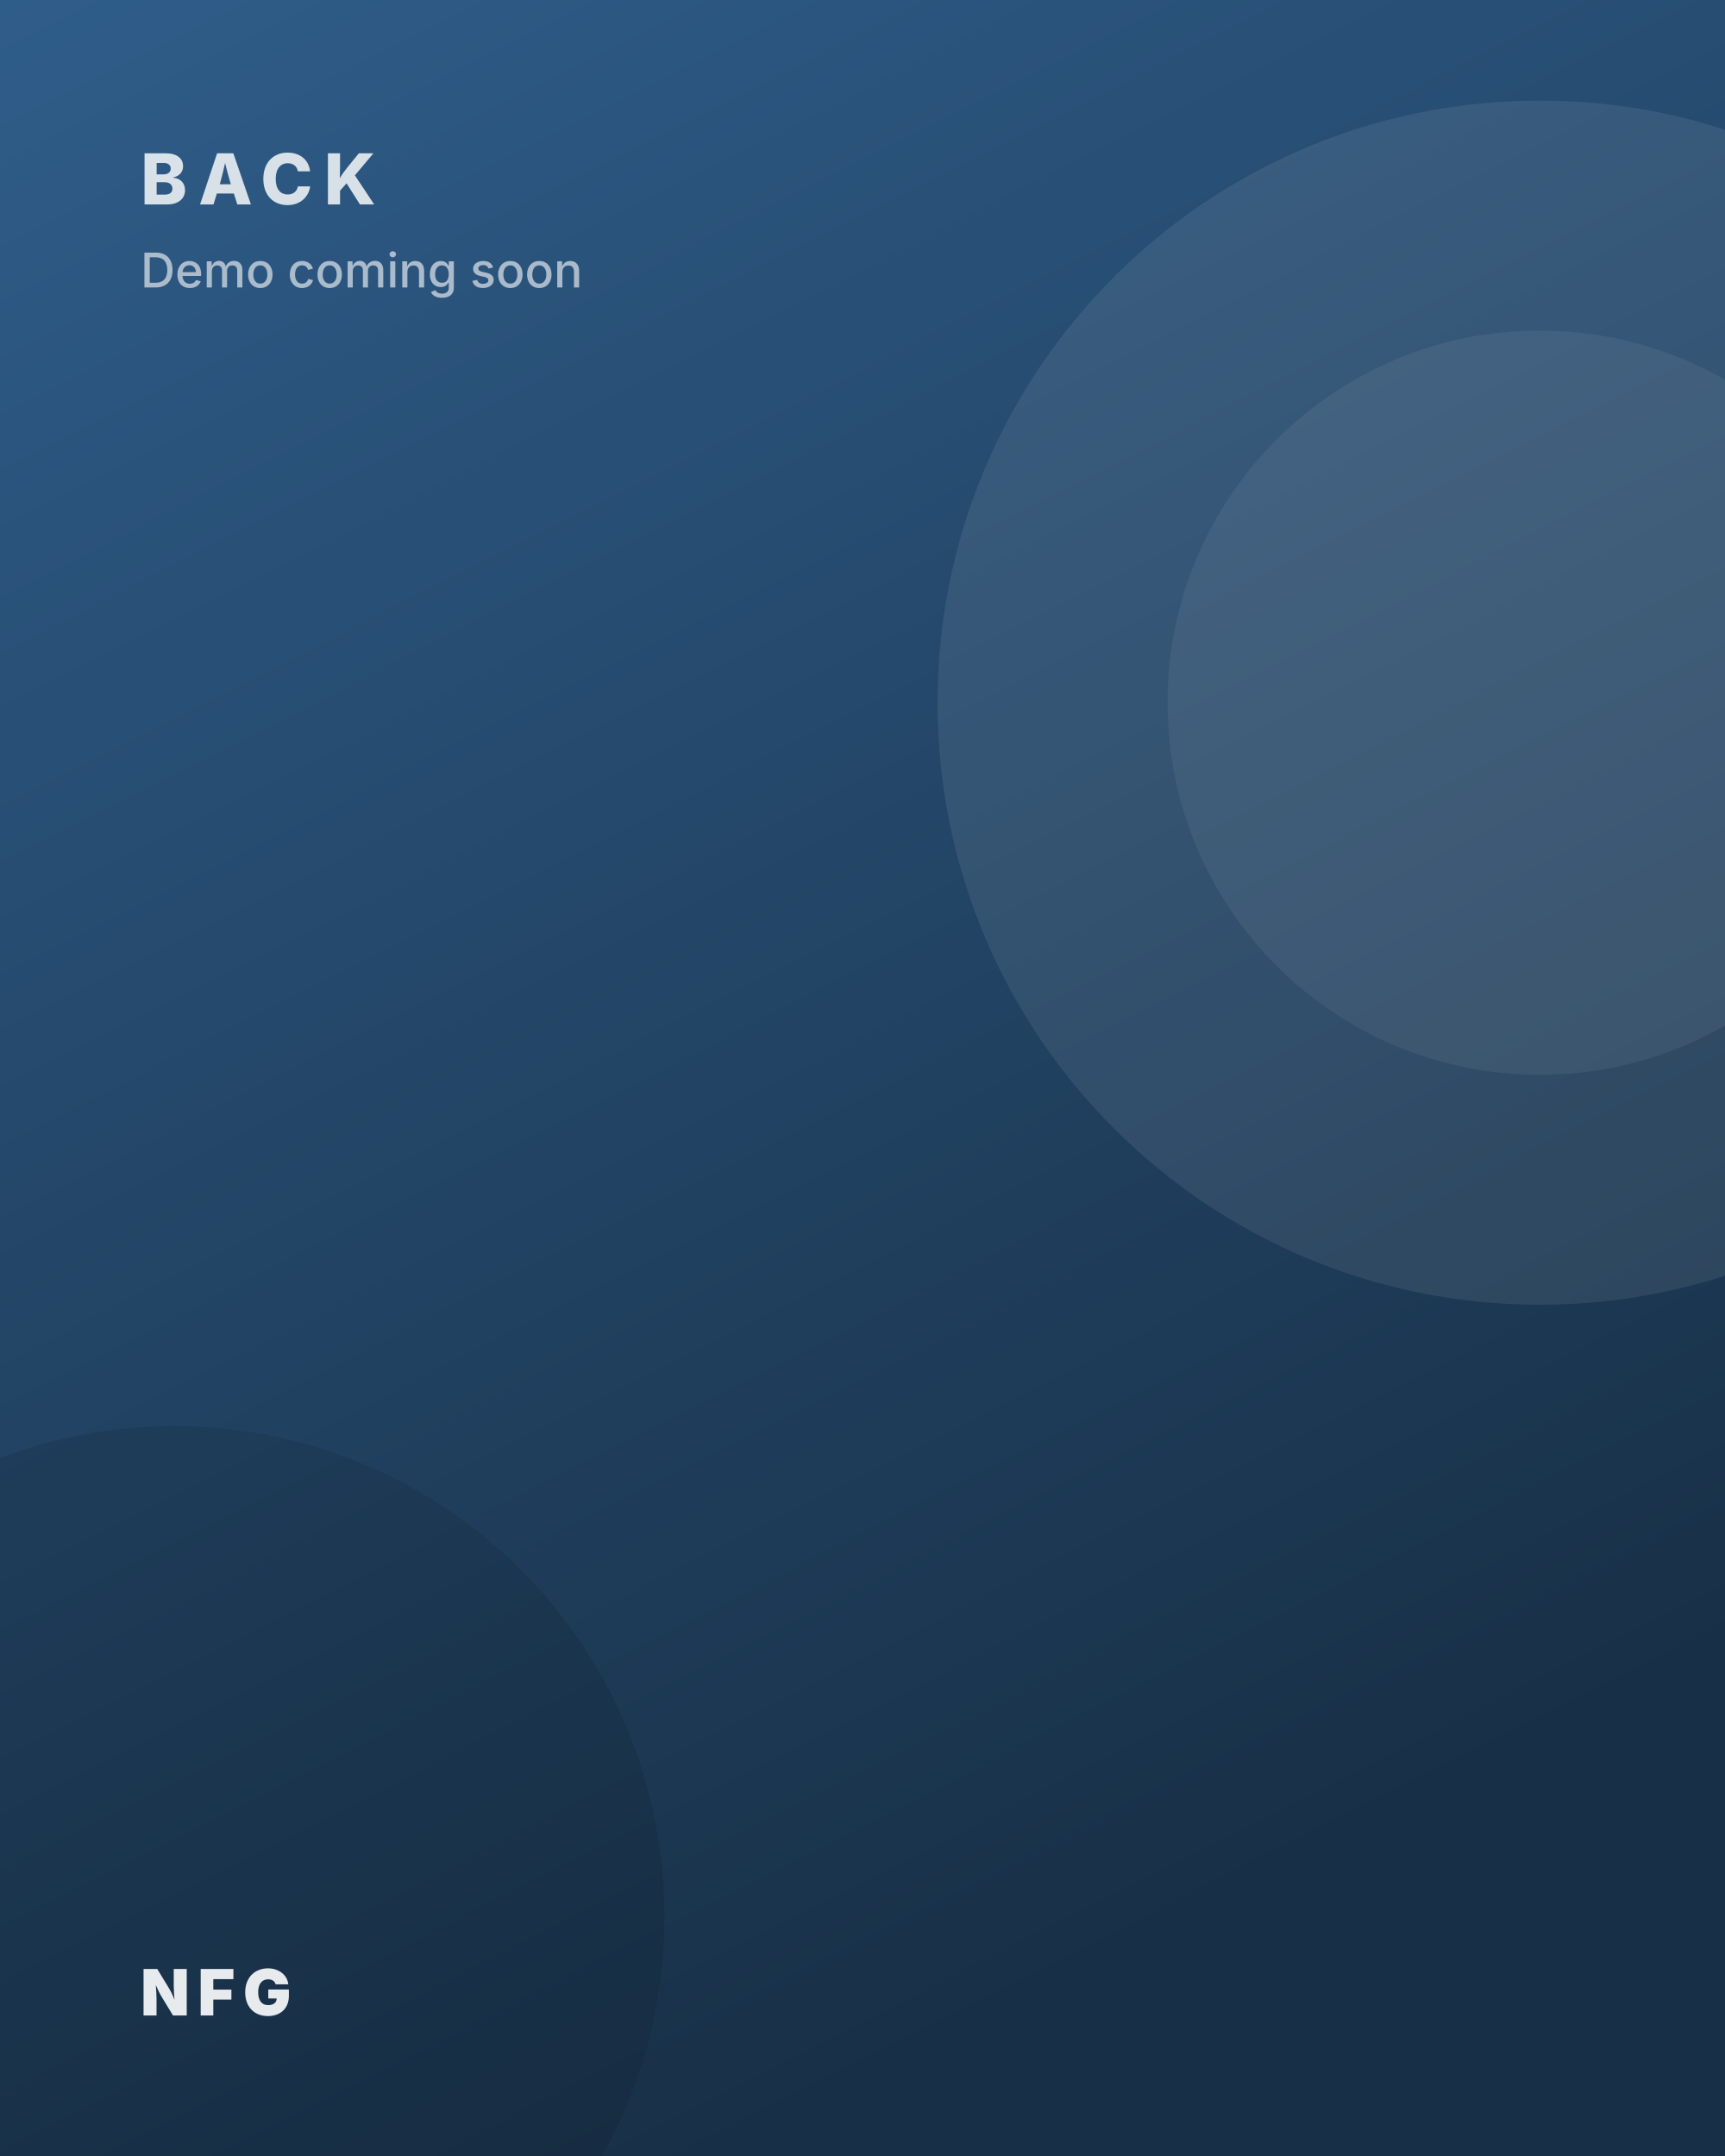
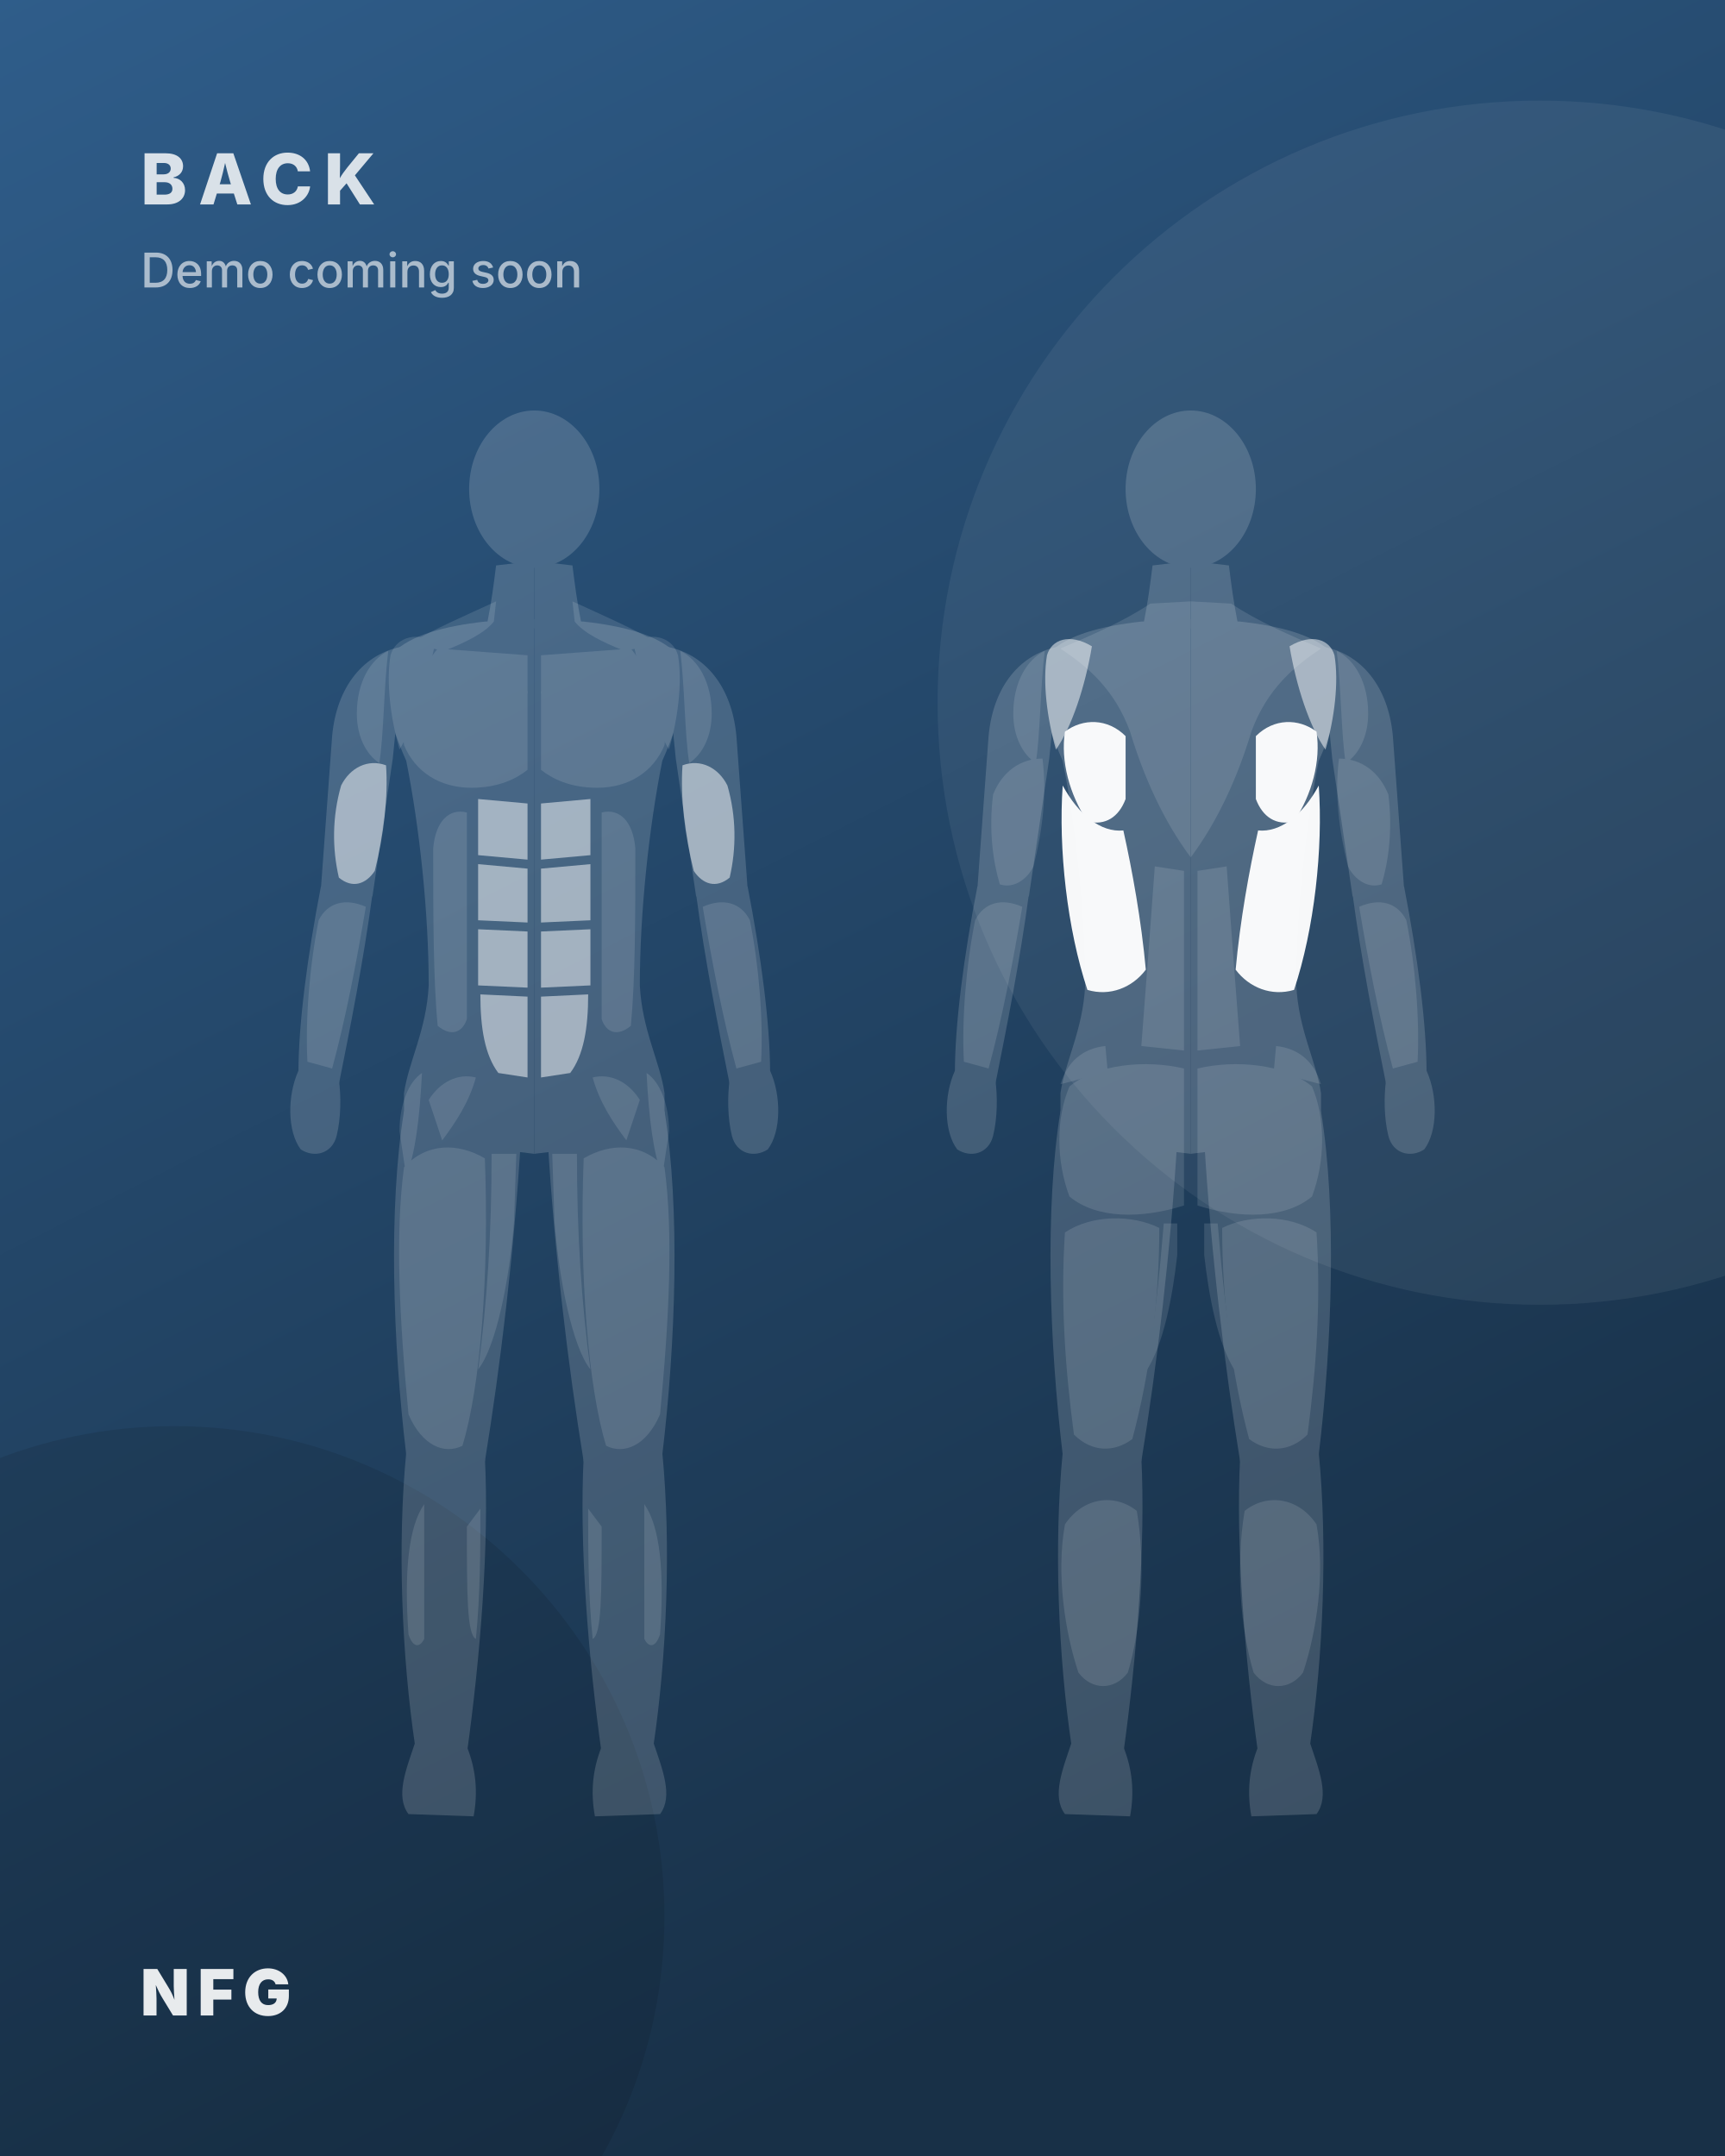
- <svg xmlns="http://www.w3.org/2000/svg" viewBox="0 0 1080 1350" width="1080" height="1350" role="img" aria-label="Inverted Row (placeholder image)">
+ <svg xmlns="http://www.w3.org/2000/svg" viewBox="0 0 1080 1350" width="1080" height="1350" role="img" aria-label="Inverted Row: muscles worked (placeholder image)">
  <defs>
    <linearGradient id="bg" x1="0" y1="0" x2="0.4" y2="1">
      <stop offset="0" stop-color="#2F5D8A" />
      <stop offset="1" stop-color="#183047" />
    </linearGradient>
  </defs>
  <rect width="1080" height="1350" fill="url(#bg)" />
-   <circle cx="964" cy="440" r="377" fill="#FFFFFF" fill-opacity="0.08" />
-   <circle cx="964" cy="440" r="233" fill="#FFFFFF" fill-opacity="0.06" />
+   <circle cx="964" cy="440" r="377" fill="#FFFFFF" fill-opacity="0.06" />
  <circle cx="109" cy="1200" r="307" fill="#000000" fill-opacity="0.10" />
+   <g transform="translate(334.5,250.0) scale(1.4062)">
+     <g opacity="0.16">
+       <ellipse cx="0" cy="40" rx="29" ry="35" fill="#FFFFFF" />
+       <path d="M0,72 L17,74 C18,82 19,90 21,100 L0,102 Z" fill="#FFFFFF" />
+       <path d="M0,72 L17,74 C18,82 19,90 21,100 L0,102 Z" fill="#FFFFFF" transform="scale(-1,1)" />
+       <path d="M0,98 L22,99 C40,101 55,105 63,113 C70,121 66,141 57,161 C51,191 47,229 47,261 C48,281 56,295 58,309 L58,322 C40,330 18,334 0,336 Z" fill="#FFFFFF" />
+       <path d="M0,98 L22,99 C40,101 55,105 63,113 C70,121 66,141 57,161 C51,191 47,229 47,261 C48,281 56,295 58,309 L58,322 C40,330 18,334 0,336 Z" fill="#FFFFFF" transform="scale(-1,1)" />
+       <path d="M58,110 C76,113 88,128 90,150 L95,218 C91,227 77,229 72,221 L63,160 Z" fill="#FFFFFF" />
+       <path d="M58,110 C76,113 88,128 90,150 L95,218 C91,227 77,229 72,221 L63,160 Z" fill="#FFFFFF" transform="scale(-1,1)" />
+       <path d="M72,220 L95,217 C101,248 105,278 105,300 L87,305 C82,280 76,250 72,220 Z" fill="#FFFFFF" />
+       <path d="M72,220 L95,217 C101,248 105,278 105,300 L87,305 C82,280 76,250 72,220 Z" fill="#FFFFFF" transform="scale(-1,1)" />
+       <path d="M87,303 L105,299 C110,310 110,326 104,334 C98,338 90,336 88,328 C86,320 86,310 87,303 Z" fill="#FFFFFF" />
+       <path d="M87,303 L105,299 C110,310 110,326 104,334 C98,338 90,336 88,328 C86,320 86,310 87,303 Z" fill="#FFFFFF" transform="scale(-1,1)" />
+       <path d="M6,330 L58,317 C65,360 63,420 57,470 L22,473 C15,430 9,380 6,330 Z" fill="#FFFFFF" />
+       <path d="M6,330 L58,317 C65,360 63,420 57,470 L22,473 C15,430 9,380 6,330 Z" fill="#FFFFFF" transform="scale(-1,1)" />
+       <path d="M22,471 L57,469 C61,510 59,560 53,600 L30,603 C24,560 20,510 22,471 Z" fill="#FFFFFF" />
+       <path d="M22,471 L57,469 C61,510 59,560 53,600 L30,603 C24,560 20,510 22,471 Z" fill="#FFFFFF" transform="scale(-1,1)" />
+       <path d="M30,600 L53,598 C57,610 62,622 56,630 L27,631 C25,620 26,610 30,600 Z" fill="#FFFFFF" />
+       <path d="M30,600 L53,598 C57,610 62,622 56,630 L27,631 C25,620 26,610 30,600 Z" fill="#FFFFFF" transform="scale(-1,1)" />
+     </g>
+     <g opacity="0.12">
+       <path d="M17,90 C30,96 44,102 56,109 L40,112 C30,108 22,104 18,99 Z" fill="#FFFFFF" />
+       <path d="M17,90 C30,96 44,102 56,109 L40,112 C30,108 22,104 18,99 Z" fill="#FFFFFF" transform="scale(-1,1)" />
+       <path d="M44,108 C54,103 62,107 64,114 C66,126 64,142 60,156 C54,146 48,128 44,108 Z" fill="#FFFFFF" />
+       <path d="M44,108 C54,103 62,107 64,114 C66,126 64,142 60,156 C54,146 48,128 44,108 Z" fill="#FFFFFF" transform="scale(-1,1)" />
+       <path d="M65,112 C73,116 79,126 79,140 C79,150 75,158 69,162 C67,150 67,128 65,112 Z" fill="#FFFFFF" />
+       <path d="M65,112 C73,116 79,126 79,140 C79,150 75,158 69,162 C67,150 67,128 65,112 Z" fill="#FFFFFF" transform="scale(-1,1)" />
+       <path d="M3,130 L50,126 C56,136 59,146 58,154 C53,166 42,173 28,173 C16,173 8,169 3,165 Z" fill="#FFFFFF" />
+       <path d="M3,130 L50,126 C56,136 59,146 58,154 C53,166 42,173 28,173 C16,173 8,169 3,165 Z" fill="#FFFFFF" transform="scale(-1,1)" />
+       <path d="M3,114 L43,111 C47,116 50,121 52,127 C36,130 18,131 3,131 Z" fill="#FFFFFF" />
+       <path d="M3,114 L43,111 C47,116 50,121 52,127 C36,130 18,131 3,131 Z" fill="#FFFFFF" transform="scale(-1,1)" />
+       <path d="M75,226 C84,222 92,224 96,232 C100,252 102,276 101,295 L90,298 C84,276 79,250 75,226 Z" fill="#FFFFFF" />
+       <path d="M75,226 C84,222 92,224 96,232 C100,252 102,276 101,295 L90,298 C84,276 79,250 75,226 Z" fill="#FFFFFF" transform="scale(-1,1)" />
+       <path d="M30,184 C38,182 44,188 45,200 C45,230 45,258 43,279 C37,284 32,282 30,276 C30,246 30,214 30,184 Z" fill="#FFFFFF" />
+       <path d="M30,184 C38,182 44,188 45,200 C45,230 45,258 43,279 C37,284 32,282 30,276 C30,246 30,214 30,184 Z" fill="#FFFFFF" transform="scale(-1,1)" />
+       <path d="M26,302 C34,300 42,304 47,312 L41,330 C35,322 29,313 26,302 Z" fill="#FFFFFF" />
+       <path d="M26,302 C34,300 42,304 47,312 L41,330 C35,322 29,313 26,302 Z" fill="#FFFFFF" transform="scale(-1,1)" />
+       <path d="M50,300 C56,304 60,314 60,326 L57,346 C53,336 51,320 50,300 Z" fill="#FFFFFF" />
+       <path d="M50,300 C56,304 60,314 60,326 L57,346 C53,336 51,320 50,300 Z" fill="#FFFFFF" transform="scale(-1,1)" />
+       <path d="M22,338 C34,331 48,331 58,342 C62,372 60,410 56,452 C50,466 40,470 32,466 C24,440 20,390 22,338 Z" fill="#FFFFFF" />
+       <path d="M22,338 C34,331 48,331 58,342 C62,372 60,410 56,452 C50,466 40,470 32,466 C24,440 20,390 22,338 Z" fill="#FFFFFF" transform="scale(-1,1)" />
+       <path d="M8,336 L19,336 C19,372 21,402 25,432 C17,422 11,392 9,366 Z" fill="#FFFFFF" />
+       <path d="M8,336 L19,336 C19,372 21,402 25,432 C17,422 11,392 9,366 Z" fill="#FFFFFF" transform="scale(-1,1)" />
+       <path d="M49,492 C56,502 58,522 56,550 C54,556 51,556 49,552 C49,530 49,512 49,492 Z" fill="#FFFFFF" />
+       <path d="M49,492 C56,502 58,522 56,550 C54,556 51,556 49,552 C49,530 49,512 49,492 Z" fill="#FFFFFF" transform="scale(-1,1)" />
+       <path d="M24,494 C24,512 24,532 26,552 C30,550 30,532 30,502 Z" fill="#FFFFFF" />
+       <path d="M24,494 C24,512 24,532 26,552 C30,550 30,532 30,502 Z" fill="#FFFFFF" transform="scale(-1,1)" />
+     </g>
+     <g opacity="0.5">
+       <path d="M66,163 C74,160 82,164 86,172 C90,186 90,200 87,213 C81,218 75,216 71,210 C67,194 65,177 66,163 Z" fill="#FFFFFF" />
+       <path d="M66,163 C74,160 82,164 86,172 C90,186 90,200 87,213 C81,218 75,216 71,210 C67,194 65,177 66,163 Z" fill="#FFFFFF" transform="scale(-1,1)" />
+       <path d="M3,180 L25,178 L25,203 L3,205 Z" fill="#FFFFFF" />
+       <path d="M3,180 L25,178 L25,203 L3,205 Z" fill="#FFFFFF" transform="scale(-1,1)" />
+       <path d="M3,209 L25,207 L25,232 L3,233 Z" fill="#FFFFFF" />
+       <path d="M3,209 L25,207 L25,232 L3,233 Z" fill="#FFFFFF" transform="scale(-1,1)" />
+       <path d="M3,237 L25,236 L25,261 L3,262 Z" fill="#FFFFFF" />
+       <path d="M3,237 L25,236 L25,261 L3,262 Z" fill="#FFFFFF" transform="scale(-1,1)" />
+       <path d="M3,266 L24,265 C24,280 22,292 16,300 L3,302 Z" fill="#FFFFFF" />
+       <path d="M3,266 L24,265 C24,280 22,292 16,300 L3,302 Z" fill="#FFFFFF" transform="scale(-1,1)" />
+     </g>
+   </g>
+   <g transform="translate(745.5,250.0) scale(1.4062)">
+     <g opacity="0.16">
+       <ellipse cx="0" cy="40" rx="29" ry="35" fill="#FFFFFF" />
+       <path d="M0,72 L17,74 C18,82 19,90 21,100 L0,102 Z" fill="#FFFFFF" />
+       <path d="M0,72 L17,74 C18,82 19,90 21,100 L0,102 Z" fill="#FFFFFF" transform="scale(-1,1)" />
+       <path d="M0,98 L22,99 C40,101 55,105 63,113 C70,121 66,141 57,161 C51,191 47,229 47,261 C48,281 56,295 58,309 L58,322 C40,330 18,334 0,336 Z" fill="#FFFFFF" />
+       <path d="M0,98 L22,99 C40,101 55,105 63,113 C70,121 66,141 57,161 C51,191 47,229 47,261 C48,281 56,295 58,309 L58,322 C40,330 18,334 0,336 Z" fill="#FFFFFF" transform="scale(-1,1)" />
+       <path d="M58,110 C76,113 88,128 90,150 L95,218 C91,227 77,229 72,221 L63,160 Z" fill="#FFFFFF" />
+       <path d="M58,110 C76,113 88,128 90,150 L95,218 C91,227 77,229 72,221 L63,160 Z" fill="#FFFFFF" transform="scale(-1,1)" />
+       <path d="M72,220 L95,217 C101,248 105,278 105,300 L87,305 C82,280 76,250 72,220 Z" fill="#FFFFFF" />
+       <path d="M72,220 L95,217 C101,248 105,278 105,300 L87,305 C82,280 76,250 72,220 Z" fill="#FFFFFF" transform="scale(-1,1)" />
+       <path d="M87,303 L105,299 C110,310 110,326 104,334 C98,338 90,336 88,328 C86,320 86,310 87,303 Z" fill="#FFFFFF" />
+       <path d="M87,303 L105,299 C110,310 110,326 104,334 C98,338 90,336 88,328 C86,320 86,310 87,303 Z" fill="#FFFFFF" transform="scale(-1,1)" />
+       <path d="M6,330 L58,317 C65,360 63,420 57,470 L22,473 C15,430 9,380 6,330 Z" fill="#FFFFFF" />
+       <path d="M6,330 L58,317 C65,360 63,420 57,470 L22,473 C15,430 9,380 6,330 Z" fill="#FFFFFF" transform="scale(-1,1)" />
+       <path d="M22,471 L57,469 C61,510 59,560 53,600 L30,603 C24,560 20,510 22,471 Z" fill="#FFFFFF" />
+       <path d="M22,471 L57,469 C61,510 59,560 53,600 L30,603 C24,560 20,510 22,471 Z" fill="#FFFFFF" transform="scale(-1,1)" />
+       <path d="M30,600 L53,598 C57,610 62,622 56,630 L27,631 C25,620 26,610 30,600 Z" fill="#FFFFFF" />
+       <path d="M30,600 L53,598 C57,610 62,622 56,630 L27,631 C25,620 26,610 30,600 Z" fill="#FFFFFF" transform="scale(-1,1)" />
+     </g>
+     <g opacity="0.12">
+       <path d="M0,90 L18,91 C30,99 44,105 58,111 C46,119 34,129 27,148 C21,168 12,188 0,204 Z" fill="#FFFFFF" />
+       <path d="M0,90 L18,91 C30,99 44,105 58,111 C46,119 34,129 27,148 C21,168 12,188 0,204 Z" fill="#FFFFFF" transform="scale(-1,1)" />
+       <path d="M65,112 C73,116 79,126 79,140 C79,150 75,158 69,162 C67,150 67,128 65,112 Z" fill="#FFFFFF" />
+       <path d="M65,112 C73,116 79,126 79,140 C79,150 75,158 69,162 C67,150 67,128 65,112 Z" fill="#FFFFFF" transform="scale(-1,1)" />
+       <path d="M3,210 L16,208 C18,236 20,262 22,288 L3,290 Z" fill="#FFFFFF" />
+       <path d="M3,210 L16,208 C18,236 20,262 22,288 L3,290 Z" fill="#FFFFFF" transform="scale(-1,1)" />
+       <path d="M66,160 C76,160 84,166 88,176 C90,192 88,206 85,216 C79,218 73,214 70,208 C66,192 64,176 66,160 Z" fill="#FFFFFF" />
+       <path d="M66,160 C76,160 84,166 88,176 C90,192 88,206 85,216 C79,218 73,214 70,208 C66,192 64,176 66,160 Z" fill="#FFFFFF" transform="scale(-1,1)" />
+       <path d="M75,226 C84,222 92,224 96,232 C100,252 102,276 101,295 L90,298 C84,276 79,250 75,226 Z" fill="#FFFFFF" />
+       <path d="M75,226 C84,222 92,224 96,232 C100,252 102,276 101,295 L90,298 C84,276 79,250 75,226 Z" fill="#FFFFFF" transform="scale(-1,1)" />
+       <path d="M38,288 C48,289 55,295 58,305 C50,303 43,301 37,299 Z" fill="#FFFFFF" />
+       <path d="M38,288 C48,289 55,295 58,305 C50,303 43,301 37,299 Z" fill="#FFFFFF" transform="scale(-1,1)" />
+       <path d="M3,298 C20,294 42,296 54,306 C60,320 60,339 54,355 C42,365 22,365 3,359 Z" fill="#FFFFFF" />
+       <path d="M3,298 C20,294 42,296 54,306 C60,320 60,339 54,355 C42,365 22,365 3,359 Z" fill="#FFFFFF" transform="scale(-1,1)" />
+       <path d="M14,369 C26,363 44,363 56,371 C58,401 56,431 52,461 C44,469 34,469 26,463 C18,433 14,401 14,369 Z" fill="#FFFFFF" />
+       <path d="M14,369 C26,363 44,363 56,371 C58,401 56,431 52,461 C44,469 34,469 26,463 C18,433 14,401 14,369 Z" fill="#FFFFFF" transform="scale(-1,1)" />
+       <path d="M6,367 L12,367 C14,391 16,411 20,433 C12,421 8,399 6,381 Z" fill="#FFFFFF" />
+       <path d="M6,367 L12,367 C14,391 16,411 20,433 C12,421 8,399 6,381 Z" fill="#FFFFFF" transform="scale(-1,1)" />
+       <path d="M24,495 C34,487 48,489 56,501 C60,523 56,549 50,567 C44,575 34,575 28,567 C22,547 20,519 24,495 Z" fill="#FFFFFF" />
+       <path d="M24,495 C34,487 48,489 56,501 C60,523 56,549 50,567 C44,575 34,575 28,567 C22,547 20,519 24,495 Z" fill="#FFFFFF" transform="scale(-1,1)" />
+     </g>
+     <g opacity="0.5">
+       <path d="M44,110 C54,104 62,107 64,114 C66,126 64,142 60,156 C53,146 47,128 44,110 Z" fill="#FFFFFF" />
+       <path d="M44,110 C54,104 62,107 64,114 C66,126 64,142 60,156 C53,146 47,128 44,110 Z" fill="#FFFFFF" transform="scale(-1,1)" />
+     </g>
+     <g opacity="0.96">
+       <path d="M29,150 C37,142 48,142 56,148 C58,161 54,176 46,188 C38,190 32,186 29,178 Z" fill="#FFFFFF" />
+       <path d="M29,150 C37,142 48,142 56,148 C58,161 54,176 46,188 C38,190 32,186 29,178 Z" fill="#FFFFFF" transform="scale(-1,1)" />
+       <path d="M30,192 C40,193 50,185 57,172 C59,200 55,236 46,263 C36,266 26,262 20,254 C22,232 26,210 30,192 Z" fill="#FFFFFF" />
+       <path d="M30,192 C40,193 50,185 57,172 C59,200 55,236 46,263 C36,266 26,262 20,254 C22,232 26,210 30,192 Z" fill="#FFFFFF" transform="scale(-1,1)" />
+     </g>
+   </g>
  <text x="88" y="128" fill="#FFFFFF" fill-opacity="0.82" font-family="Inter, 'Helvetica Neue', Helvetica, Arial, sans-serif" font-size="44" font-weight="800" letter-spacing="7">BACK</text>
  <text x="88" y="180" fill="#FFFFFF" fill-opacity="0.6" font-family="Inter, 'Helvetica Neue', Helvetica, Arial, sans-serif" font-size="30" font-weight="500">Demo coming soon</text>
  <text x="88" y="1262" fill="#FFFFFF" fill-opacity="0.9" font-family="Inter, 'Helvetica Neue', Helvetica, Arial, sans-serif" font-size="40" font-weight="900" letter-spacing="5">NFG</text>
</svg>
